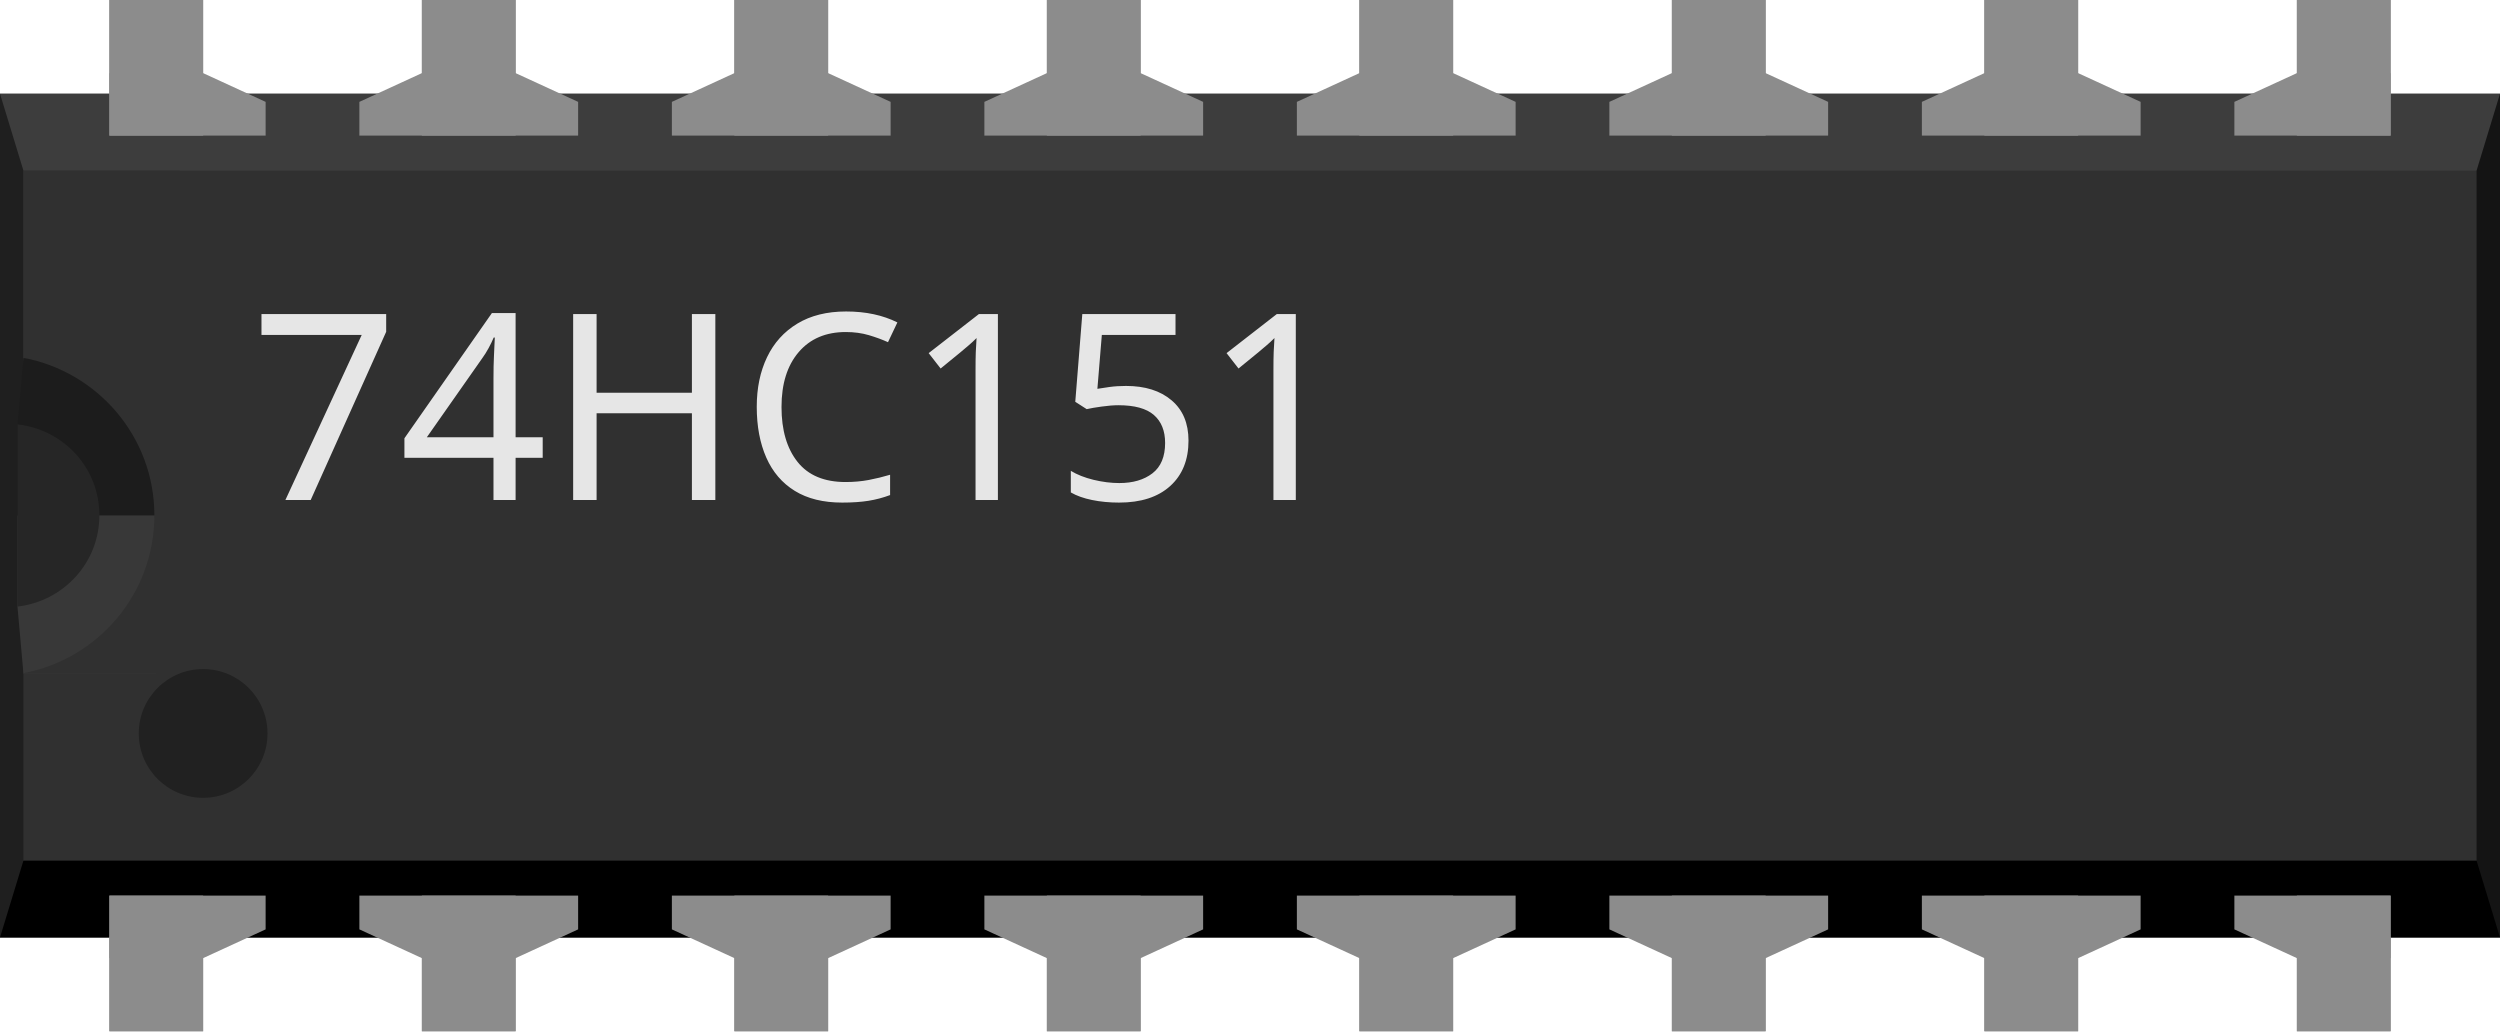
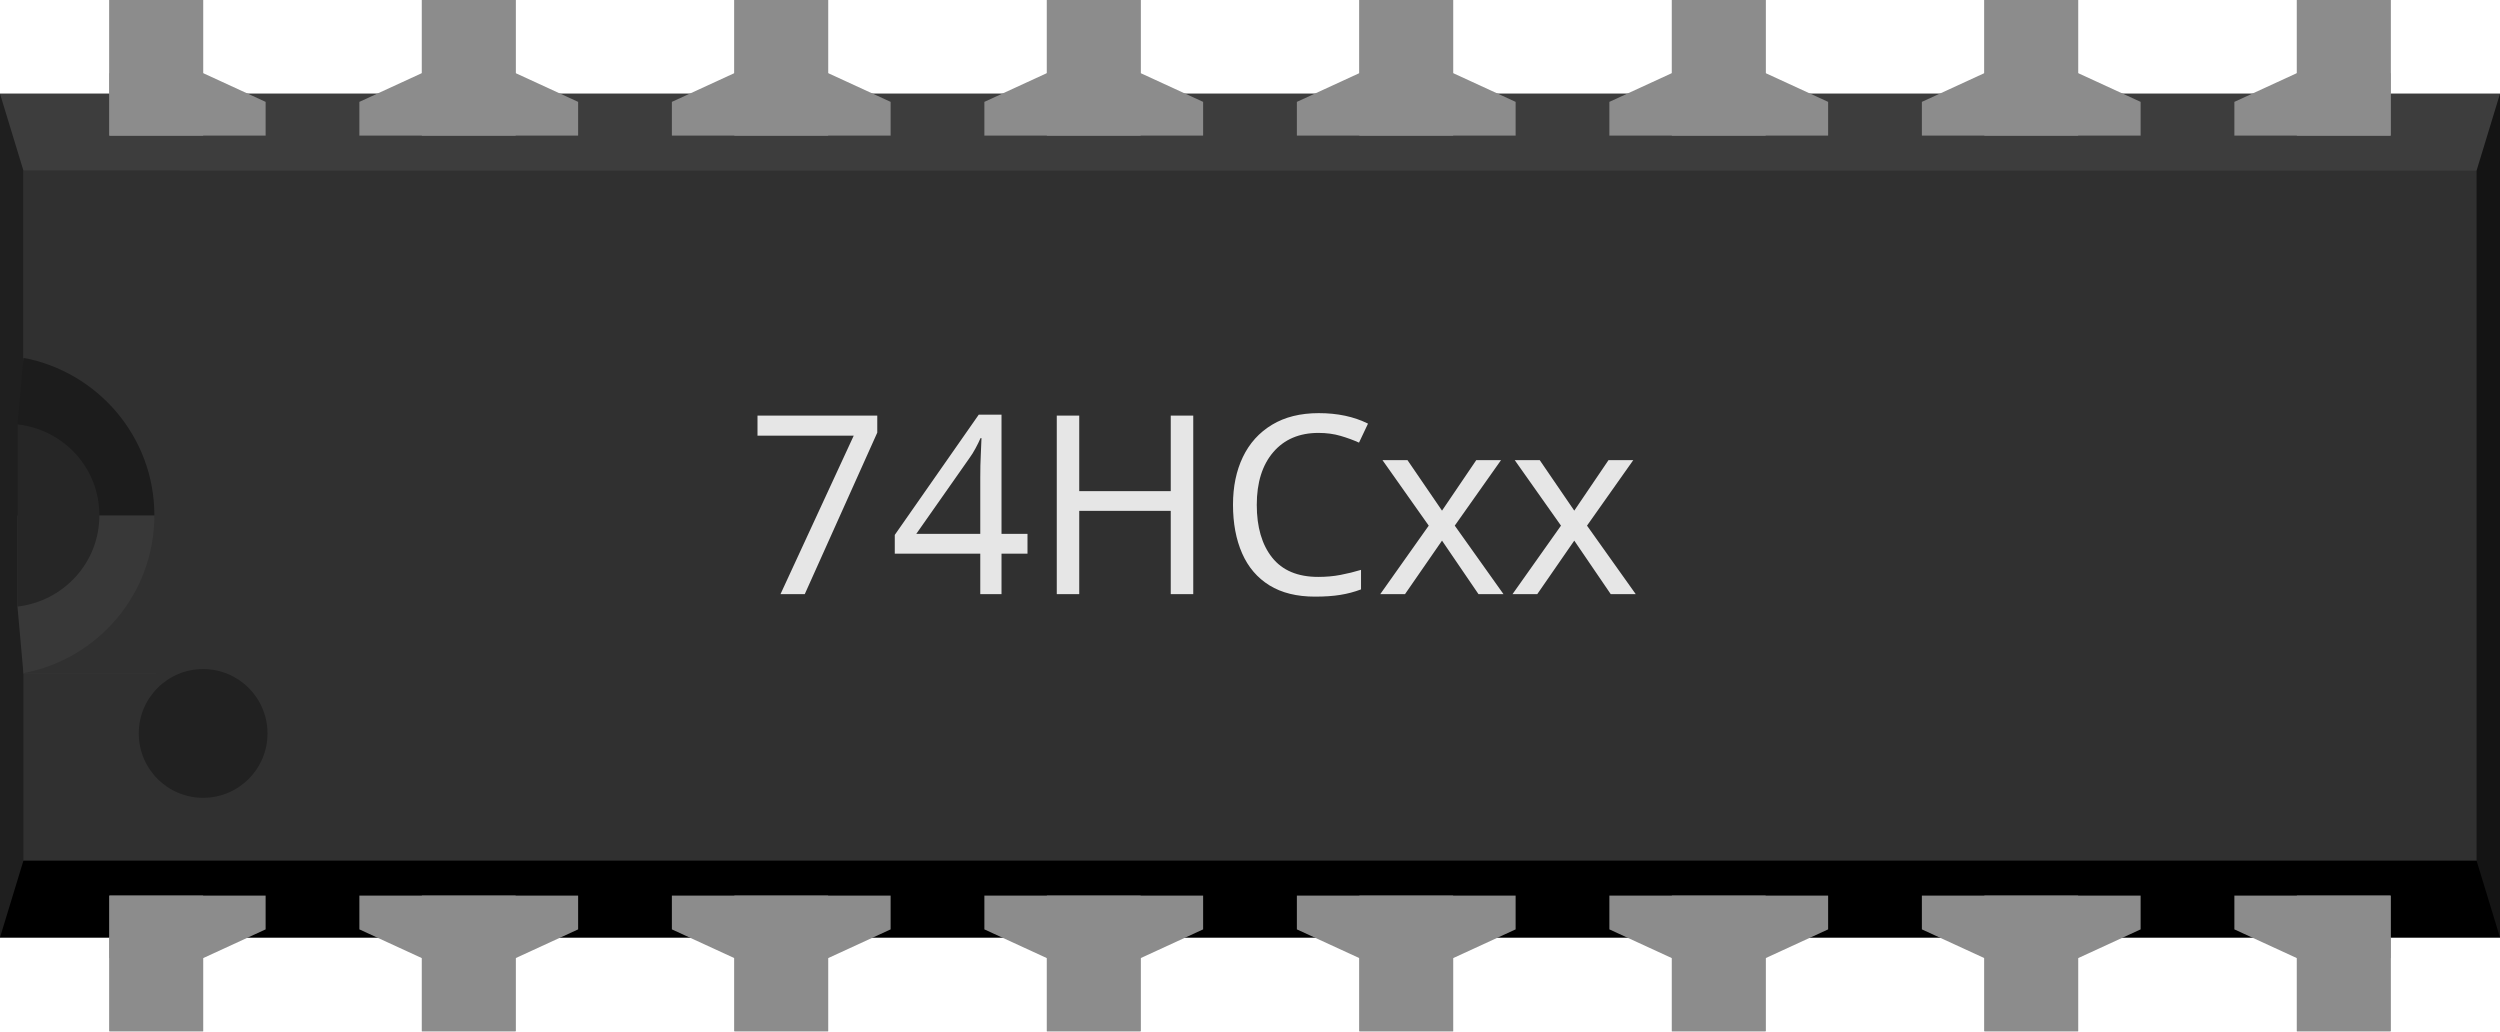
<svg xmlns="http://www.w3.org/2000/svg" width="0.8in" x="0in" version="1.2" y="0in" height="0.33in" viewBox="0 0 800 330" id="svg10818">
  <defs id="defs10822" />
  <g gorn="0.1" id="breadboard">
-     <g id="g385">
-       <g id="g284">
-         <rect width="800" x="0" y="30" fill="#303030" gorn="0.1.0" height="270" id="middle" />
-         <rect width="800" x="0" y="30" fill="#3D3D3D" gorn="0.1.1" height="24.6" id="top" />
-         <rect width="800" x="0" y="275.4" fill="#000000" gorn="0.1.2" height="24.6" id="bottom" />
-         <polygon fill="#141414" points="800,30,792.5,54.6,792.5,275.4,800,300" gorn="0.1.3" id="right" />
-         <polygon fill="#1F1F1F" points="0,30,7.5,54.6,7.5,275.4,0,300" gorn="0.1.4" id="left" />
-         <polygon fill="#1C1C1C" points="50,115,7.5,114.6,5.6,135.8,5.6,165,50,165" gorn="0.1.5" id="left-upper-rect" />
-         <polygon fill="#383838" points="7.5,215.5,50,215.5,50,165,5.6,165,5.6,194.2" gorn="0.1.6" id="left-lower-rect" />
-         <path fill="#262626" gorn="0.1.7" id="slot" d="M5.6,135.8l0,58.3c14.7,-1.7,26.2,-14,26.2,-29.2C31.8,149.7,20.4,137.5,5.6,135.8z" />
-         <path fill="#303030" gorn="0.1.8" id="cover" d="M7.5,54.6L7.5,114.5c23.8,4.5,41.9,25.3,41.9,50.4c0,25.1,-18,46,-41.9,50.5L7.5,215.5l50,0L57.5,54.6L7.5,54.6z" />
-         <circle fill="#212121" cx="65" cy="234.7" r="20.6" id="circle10750" />
-         <text x="80" y="160" fill="#e6e6e6" font-family="OCRA" gorn="0.1.10" text-anchor="start" stroke="none" id="label" style="font-style:normal;font-variant:normal;font-weight:normal;font-stretch:normal;font-size:83.333px;font-family:OCRA;-inkscape-font-specification:'OCRA, Normal';font-variant-ligatures:normal;font-variant-caps:normal;font-variant-numeric:normal;font-variant-east-asian:normal;text-anchor:start;fill:#e6e6e6;stroke:none">74HC151</text>
-         <rect width="30" x="35" y="286.6" fill="#8C8C8C" gorn="0.1.11" height="43.4" id="connector0pin" />
-         <rect width="30" x="35" y="300" fill="#8C8C8C" gorn="0.1.12" height="30" id="connector0terminal" />
-         <polygon fill="#8C8C8C" points="35,286.6,35,306.6,65,306.6,85,297.4,85,286.6" id="polygon10755" />
-         <rect width="30" x="35" fill="#8C8C8C" gorn="0.1.14" height="43.4" id="connector15pin" />
-         <rect width="30" x="35" fill="#8C8C8C" gorn="0.1.15" height="30" id="connector15terminal" />
-         <polygon fill="#8C8C8C" points="85,43.4,85,32.6,65,23.4,35,23.4,35,43.4" id="polygon10759" />
-         <rect width="30" x="735" y="286.6" fill="#8C8C8C" gorn="0.1.17" height="43.4" id="connector7pin" />
-         <rect width="30" x="735" y="300" fill="#8C8C8C" gorn="0.1.18" height="30" id="connector7terminal" />
-         <polygon fill="#8C8C8C" points="715,286.6,715,297.4,735,306.6,765,306.6,765,286.6" id="polygon10763" />
-         <rect width="30" x="735" y="0" fill="#8C8C8C" gorn="0.1.20" height="43.4" id="connector8pin" />
-         <rect width="30" x="735" y="0" fill="#8C8C8C" gorn="0.1.21" height="30" id="connector8terminal" />
-         <polygon fill="#8C8C8C" points="765,43.4,765,23.4,735,23.4,715,32.6,715,43.4" id="polygon10767" />
-         <rect width="30" x="135" y="0" fill="#8C8C8C" gorn="0.1.23" height="43.4" id="connector14pin" />
-         <rect width="30" x="135" fill="#8C8C8C" gorn="0.1.24" height="30" id="connector14terminal" />
-         <polygon fill="#8C8C8C" points="185,43.4,185,32.6,165,23.4,135,23.4,115,32.6,115,43.4" id="polygon10771" />
-         <rect width="30" x="235" y="0" fill="#8C8C8C" gorn="0.1.26" height="43.4" id="connector13pin" />
-         <rect width="30" x="235" fill="#8C8C8C" gorn="0.1.27" height="30" id="connector13terminal" />
-         <polygon fill="#8C8C8C" points="285,43.4,285,32.6,265,23.4,235,23.4,215,32.6,215,43.4" id="polygon10775" />
-         <rect width="30" x="335" y="0" fill="#8C8C8C" gorn="0.1.29" height="43.4" id="connector12pin" />
-         <rect width="30" x="335" fill="#8C8C8C" gorn="0.1.30" height="30" id="connector12terminal" />
-         <polygon fill="#8C8C8C" points="385,43.4,385,32.6,365,23.4,335,23.4,315,32.6,315,43.4" id="polygon10779" />
-         <rect width="30" x="435" y="0" fill="#8C8C8C" gorn="0.1.32" height="43.4" id="connector11pin" />
-         <rect width="30" x="435" fill="#8C8C8C" gorn="0.1.33" height="30" id="connector11terminal" />
-         <polygon fill="#8C8C8C" points="485,43.4,485,32.6,465,23.4,435,23.4,415,32.6,415,43.4" id="polygon10783" />
-         <rect width="30" x="535" y="0" fill="#8C8C8C" gorn="0.1.35" height="43.4" id="connector10pin" />
-         <rect width="30" x="535" fill="#8C8C8C" gorn="0.1.36" height="30" id="connector10terminal" />
-         <polygon fill="#8C8C8C" points="585,43.4,585,32.6,565,23.4,535,23.4,515,32.6,515,43.4" id="polygon10787" />
-         <rect width="30" x="635" y="0" fill="#8C8C8C" gorn="0.1.38" height="43.4" id="connector9pin" />
-         <rect width="30" x="635" fill="#8C8C8C" gorn="0.1.39" height="30" id="connector9terminal" />
-         <polygon fill="#8C8C8C" points="685,43.4,685,32.6,665,23.4,635,23.4,615,32.6,615,43.4" id="polygon10791" />
-         <rect width="30" x="135" y="286.6" fill="#8C8C8C" gorn="0.1.41" height="43.4" id="connector1pin" />
-         <rect width="30" x="135" y="300" fill="#8C8C8C" gorn="0.1.42" height="30" id="connector1terminal" />
-         <polygon fill="#8C8C8C" points="115,286.6,115,297.4,135,306.6,165,306.6,185,297.4,185,286.6" id="polygon10795" />
-         <rect width="30" x="235" y="286.6" fill="#8C8C8C" gorn="0.1.44" height="43.4" id="connector2pin" />
-         <rect width="30" x="235" y="300" fill="#8C8C8C" gorn="0.1.45" height="30" id="connector2terminal" />
-         <polygon fill="#8C8C8C" points="215,286.6,215,297.4,235,306.6,265,306.6,285,297.4,285,286.6" id="polygon10799" />
-         <rect width="30" x="335" y="286.6" fill="#8C8C8C" gorn="0.1.47" height="43.4" id="connector3pin" />
-         <rect width="30" x="335" y="300" fill="#8C8C8C" gorn="0.1.48" height="30" id="connector3terminal" />
-         <polygon fill="#8C8C8C" points="315,286.6,315,297.4,335,306.6,365,306.6,385,297.4,385,286.6" id="polygon10803" />
-         <rect width="30" x="435" y="286.6" fill="#8C8C8C" gorn="0.1.50" height="43.4" id="connector4pin" />
-         <rect width="30" x="435" y="300" fill="#8C8C8C" gorn="0.1.51" height="30" id="connector4terminal" />
-         <polygon fill="#8C8C8C" points="415,286.6,415,297.4,435,306.6,465,306.6,485,297.4,485,286.6" id="polygon10807" />
-         <rect width="30" x="535" y="286.6" fill="#8C8C8C" gorn="0.1.53" height="43.4" id="connector5pin" />
-         <rect width="30" x="535" y="300" fill="#8C8C8C" gorn="0.1.54" height="30" id="connector5terminal" />
-         <polygon fill="#8C8C8C" points="515,286.6,515,297.4,535,306.6,565,306.6,585,297.4,585,286.6" id="polygon10811" />
-         <rect width="30" x="635" y="286.6" fill="#8C8C8C" gorn="0.1.56" height="43.4" id="connector6pin" />
-         <rect width="30" x="635" y="300" fill="#8C8C8C" gorn="0.1.57" height="30" id="connector6terminal" />
-         <polygon fill="#8C8C8C" points="615,286.6,615,297.4,635,306.6,665,306.6,685,297.4,685,286.6" id="polygon10815" />
-       </g>
-     </g>
+     <rect width="800" x="0" y="30" fill="#303030" gorn="0.1.0" height="270" id="middle" />
+     <rect width="800" x="0" y="30" fill="#3D3D3D" gorn="0.1.1" height="24.6" id="top" />
+     <rect width="800" x="0" y="275.4" fill="#000000" gorn="0.1.2" height="24.6" id="bottom" />
+     <polygon fill="#141414" points="800,30,792.5,54.6,792.5,275.4,800,300" gorn="0.1.3" id="right" />
+     <polygon fill="#1F1F1F" points="0,30,7.5,54.6,7.5,275.4,0,300" gorn="0.1.4" id="left" />
+     <polygon fill="#1C1C1C" points="50,115,7.5,114.6,5.6,135.8,5.6,165,50,165" gorn="0.1.5" id="left-upper-rect" />
+     <polygon fill="#383838" points="7.5,215.5,50,215.5,50,165,5.6,165,5.6,194.2" gorn="0.1.6" id="left-lower-rect" />
+     <path fill="#262626" gorn="0.1.7" id="slot" d="M5.6,135.8l0,58.3c14.7,-1.7,26.2,-14,26.2,-29.2C31.8,149.7,20.4,137.5,5.6,135.8z" />
+     <path fill="#303030" gorn="0.1.8" id="cover" d="M7.5,54.6L7.5,114.5c23.8,4.5,41.9,25.3,41.9,50.4c0,25.1,-18,46,-41.9,50.5L7.5,215.5l50,0L57.5,54.6L7.5,54.6z" />
+     <circle fill="#212121" cx="65" cy="234.7" r="20.6" id="circle10750" />
+     <text x="238.884" y="190.124" fill="#e6e6e6" font-family="OCRA" gorn="0.1.10" text-anchor="start" stroke="none" id="label" font-size="80px">74HCxx</text>
+     <rect width="30" x="35" y="286.6" fill="#8C8C8C" gorn="0.1.11" height="43.4" id="connector0pin" />
+     <rect width="30" x="35" y="300" fill="#8C8C8C" gorn="0.1.12" height="30" id="connector0terminal" />
+     <polygon fill="#8C8C8C" points="35,286.6,35,306.6,65,306.6,85,297.4,85,286.6" id="polygon10755" />
+     <rect width="30" x="35" fill="#8C8C8C" gorn="0.1.14" height="43.4" id="connector15pin" />
+     <rect width="30" x="35" fill="#8C8C8C" gorn="0.1.15" height="30" id="connector15terminal" />
+     <polygon fill="#8C8C8C" points="85,43.4,85,32.6,65,23.4,35,23.4,35,43.4" id="polygon10759" />
+     <rect width="30" x="735" y="286.6" fill="#8C8C8C" gorn="0.1.17" height="43.4" id="connector7pin" />
+     <rect width="30" x="735" y="300" fill="#8C8C8C" gorn="0.1.18" height="30" id="connector7terminal" />
+     <polygon fill="#8C8C8C" points="715,286.6,715,297.4,735,306.6,765,306.6,765,286.6" id="polygon10763" />
+     <rect width="30" x="735" y="0" fill="#8C8C8C" gorn="0.1.20" height="43.4" id="connector8pin" />
+     <rect width="30" x="735" y="0" fill="#8C8C8C" gorn="0.1.21" height="30" id="connector8terminal" />
+     <polygon fill="#8C8C8C" points="765,43.4,765,23.4,735,23.4,715,32.6,715,43.4" id="polygon10767" />
+     <rect width="30" x="135" y="0" fill="#8C8C8C" gorn="0.1.23" height="43.4" id="connector14pin" />
+     <rect width="30" x="135" fill="#8C8C8C" gorn="0.1.24" height="30" id="connector14terminal" />
+     <polygon fill="#8C8C8C" points="185,43.4,185,32.6,165,23.4,135,23.4,115,32.6,115,43.4" id="polygon10771" />
+     <rect width="30" x="235" y="0" fill="#8C8C8C" gorn="0.1.26" height="43.4" id="connector13pin" />
+     <rect width="30" x="235" fill="#8C8C8C" gorn="0.1.27" height="30" id="connector13terminal" />
+     <polygon fill="#8C8C8C" points="285,43.4,285,32.6,265,23.4,235,23.4,215,32.6,215,43.4" id="polygon10775" />
+     <rect width="30" x="335" y="0" fill="#8C8C8C" gorn="0.1.29" height="43.4" id="connector12pin" />
+     <rect width="30" x="335" fill="#8C8C8C" gorn="0.1.30" height="30" id="connector12terminal" />
+     <polygon fill="#8C8C8C" points="385,43.4,385,32.6,365,23.4,335,23.4,315,32.6,315,43.4" id="polygon10779" />
+     <rect width="30" x="435" y="0" fill="#8C8C8C" gorn="0.1.32" height="43.4" id="connector11pin" />
+     <rect width="30" x="435" fill="#8C8C8C" gorn="0.1.33" height="30" id="connector11terminal" />
+     <polygon fill="#8C8C8C" points="485,43.4,485,32.6,465,23.4,435,23.4,415,32.6,415,43.4" id="polygon10783" />
+     <rect width="30" x="535" y="0" fill="#8C8C8C" gorn="0.1.35" height="43.4" id="connector10pin" />
+     <rect width="30" x="535" fill="#8C8C8C" gorn="0.1.36" height="30" id="connector10terminal" />
+     <polygon fill="#8C8C8C" points="585,43.4,585,32.6,565,23.4,535,23.4,515,32.6,515,43.4" id="polygon10787" />
+     <rect width="30" x="635" y="0" fill="#8C8C8C" gorn="0.1.38" height="43.4" id="connector9pin" />
+     <rect width="30" x="635" fill="#8C8C8C" gorn="0.1.39" height="30" id="connector9terminal" />
+     <polygon fill="#8C8C8C" points="685,43.4,685,32.6,665,23.4,635,23.4,615,32.6,615,43.4" id="polygon10791" />
+     <rect width="30" x="135" y="286.6" fill="#8C8C8C" gorn="0.1.41" height="43.4" id="connector1pin" />
+     <rect width="30" x="135" y="300" fill="#8C8C8C" gorn="0.1.42" height="30" id="connector1terminal" />
+     <polygon fill="#8C8C8C" points="115,286.6,115,297.4,135,306.6,165,306.6,185,297.4,185,286.6" id="polygon10795" />
+     <rect width="30" x="235" y="286.6" fill="#8C8C8C" gorn="0.1.44" height="43.4" id="connector2pin" />
+     <rect width="30" x="235" y="300" fill="#8C8C8C" gorn="0.1.45" height="30" id="connector2terminal" />
+     <polygon fill="#8C8C8C" points="215,286.6,215,297.4,235,306.6,265,306.6,285,297.4,285,286.6" id="polygon10799" />
+     <rect width="30" x="335" y="286.6" fill="#8C8C8C" gorn="0.1.47" height="43.4" id="connector3pin" />
+     <rect width="30" x="335" y="300" fill="#8C8C8C" gorn="0.1.48" height="30" id="connector3terminal" />
+     <polygon fill="#8C8C8C" points="315,286.6,315,297.4,335,306.6,365,306.6,385,297.4,385,286.6" id="polygon10803" />
+     <rect width="30" x="435" y="286.6" fill="#8C8C8C" gorn="0.1.50" height="43.4" id="connector4pin" />
+     <rect width="30" x="435" y="300" fill="#8C8C8C" gorn="0.1.51" height="30" id="connector4terminal" />
+     <polygon fill="#8C8C8C" points="415,286.6,415,297.4,435,306.6,465,306.6,485,297.4,485,286.6" id="polygon10807" />
+     <rect width="30" x="535" y="286.6" fill="#8C8C8C" gorn="0.1.53" height="43.4" id="connector5pin" />
+     <rect width="30" x="535" y="300" fill="#8C8C8C" gorn="0.1.54" height="30" id="connector5terminal" />
+     <polygon fill="#8C8C8C" points="515,286.6,515,297.4,535,306.6,565,306.6,585,297.4,585,286.6" id="polygon10811" />
+     <rect width="30" x="635" y="286.6" fill="#8C8C8C" gorn="0.1.56" height="43.4" id="connector6pin" />
+     <rect width="30" x="635" y="300" fill="#8C8C8C" gorn="0.1.57" height="30" id="connector6terminal" />
+     <polygon fill="#8C8C8C" points="615,286.6,615,297.4,635,306.6,665,306.6,685,297.4,685,286.6" id="polygon10815" />
  </g>
</svg>
